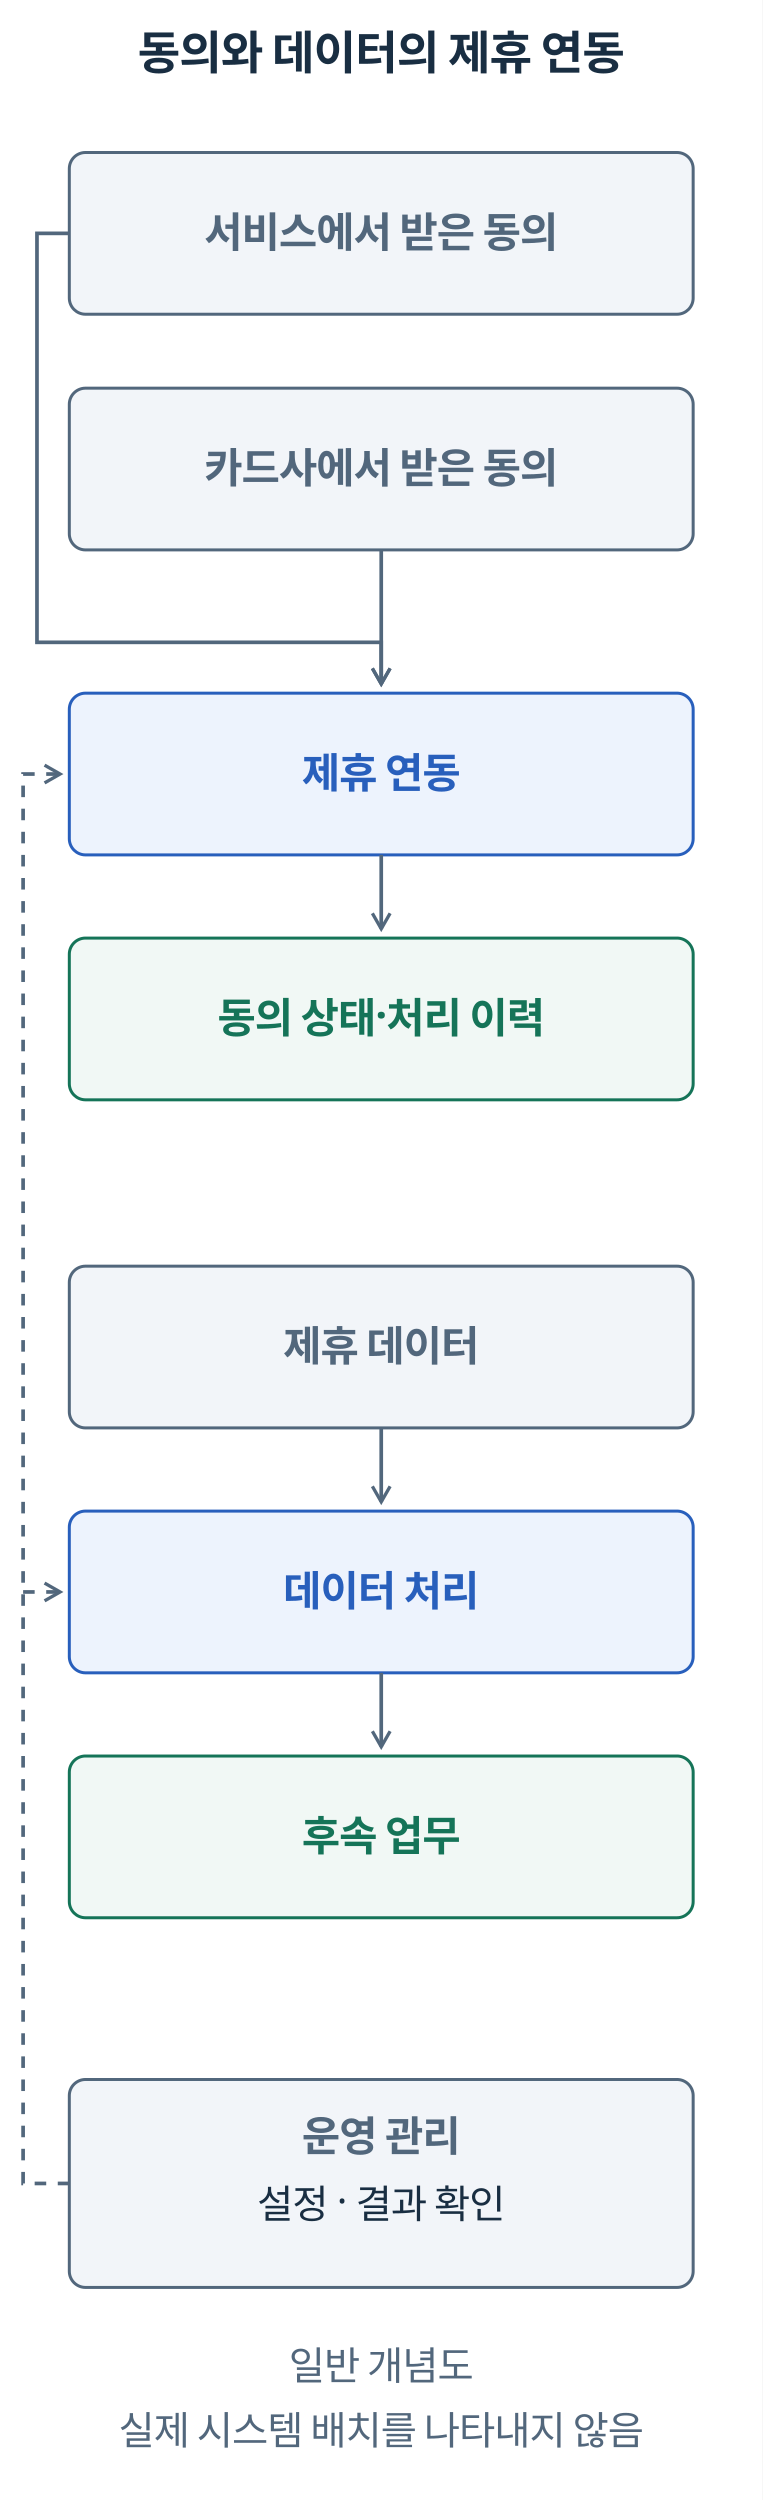
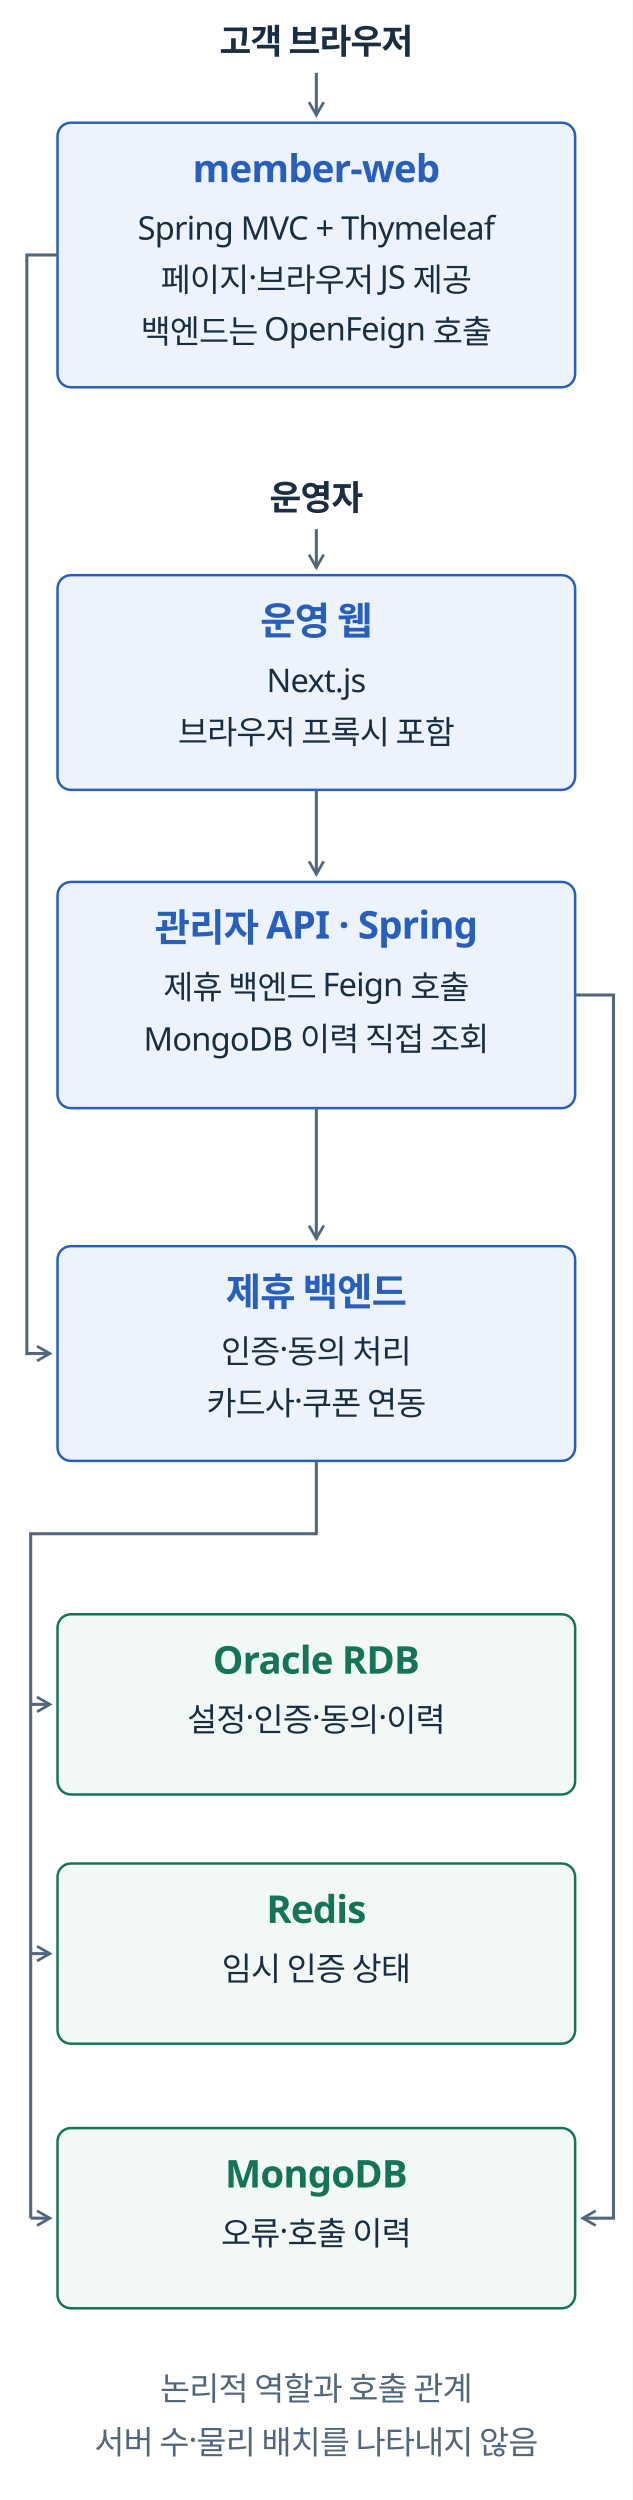
- <svg xmlns="http://www.w3.org/2000/svg" width="330" height="1082" viewBox="0 0 330 1082" role="img" aria-labelledby="affiliate-architecture-narrow-title affiliate-architecture-narrow-desc">
+ <svg xmlns="http://www.w3.org/2000/svg" width="330" height="1304" viewBox="0 0 330 1304" role="img" aria-labelledby="affiliate-architecture-narrow-title affiliate-architecture-narrow-desc">
  <defs>
    <marker id="affiliate-architecture-narrow-arrow" viewBox="0 0 10 10" refX="8" refY="5" markerWidth="6" markerHeight="6" orient="auto">
      <path d="M1 1L8 5L1 9" fill="none" stroke="#52677c" stroke-width="1.5" />
    </marker>
    <style>text{font-family:'Pretendard','Apple SD Gothic Neo','Noto Sans KR',sans-serif;letter-spacing:-.4px}</style>
  </defs>
  <rect width="100%" height="100%" fill="#fff" />
-   <text x="165" y="30" font-size="20" fill="#192e42" font-weight="750" text-anchor="middle">동의와 데이터의 제휴 연동</text>
+   <text x="165" y="28" font-size="18" fill="#192e42" font-weight="700" text-anchor="middle">고객 브라우저</text>
+   <path class="route" d="M165 38 V60" fill="none" stroke="#52677c" stroke-width="1.6" marker-end="url(#affiliate-architecture-narrow-arrow)" />
  <g class="component">
-     <rect class="node" x="30" y="66" width="270" height="70" rx="7" fill="#f2f5f9" stroke="#52677c" stroke-width="1.3" />
-     <text x="165.0" y="107.0" font-size="18" fill="#52677c" font-weight="700" text-anchor="middle">서비스에서 받은 동의</text>
+     <rect class="node" x="30" y="64" width="270" height="138" rx="7" fill="#edf3fd" stroke="#285fbc" stroke-width="1.3" />
+     <text x="165.0" y="95" font-size="20" fill="#285fbc" font-weight="750" text-anchor="middle">member-web</text>
+     <text x="165.0" y="125" font-size="17" fill="#192e42" font-weight="500" text-anchor="middle">Spring MVC + Thymeleaf</text>
+     <text x="165.0" y="152" font-size="17" fill="#192e42" font-weight="500" text-anchor="middle">페이지·브라우저 JS 제공</text>
+     <text x="165.0" y="179" font-size="17" fill="#192e42" font-weight="500" text-anchor="middle">백엔드는 OpenFeign 호출</text>
+   </g>
+   <text x="165" y="266" font-size="18" fill="#192e42" font-weight="700" text-anchor="middle">운영자</text>
+   <path class="route" d="M165 276 V296" fill="none" stroke="#52677c" stroke-width="1.6" marker-end="url(#affiliate-architecture-narrow-arrow)" />
+   <g class="component">
+     <rect class="node" x="30" y="300" width="270" height="112" rx="7" fill="#edf3fd" stroke="#285fbc" stroke-width="1.3" />
+     <text x="165.0" y="331" font-size="20" fill="#285fbc" font-weight="750" text-anchor="middle">운영 웹</text>
+     <text x="165.0" y="361" font-size="17" fill="#192e42" font-weight="500" text-anchor="middle">Next.js</text>
+     <text x="165.0" y="388" font-size="17" fill="#192e42" font-weight="500" text-anchor="middle">브라우저 프록시 포함</text>
+   </g>
+   <path class="route" d="M165 412 V456" fill="none" stroke="#52677c" stroke-width="1.6" marker-end="url(#affiliate-architecture-narrow-arrow)" />
+   <g class="component">
+     <rect class="node" x="30" y="460" width="270" height="118" rx="7" fill="#edf3fd" stroke="#285fbc" stroke-width="1.3" />
+     <text x="165.0" y="491" font-size="20" fill="#285fbc" font-weight="750" text-anchor="middle">관리자 API · Spring</text>
+     <text x="165.0" y="521" font-size="17" fill="#192e42" font-weight="500" text-anchor="middle">제휴 백엔드 Feign 호출</text>
+     <text x="165.0" y="548" font-size="17" fill="#192e42" font-weight="500" text-anchor="middle">MongoDB 이력 직접 조회</text>
+   </g>
+   <path class="route" d="M30 133 H14 V706 H26" fill="none" stroke="#52677c" stroke-width="1.6" marker-end="url(#affiliate-architecture-narrow-arrow)" />
+   <path class="route" d="M165 578 V646" fill="none" stroke="#52677c" stroke-width="1.6" marker-end="url(#affiliate-architecture-narrow-arrow)" />
+   <g class="component">
+     <rect class="node" x="30" y="650" width="270" height="112" rx="7" fill="#edf3fd" stroke="#285fbc" stroke-width="1.3" />
+     <text x="165.0" y="681" font-size="20" fill="#285fbc" font-weight="750" text-anchor="middle">제휴 백엔드</text>
+     <text x="165.0" y="711" font-size="17" fill="#192e42" font-weight="500" text-anchor="middle">인증·동의 처리</text>
+     <text x="165.0" y="738" font-size="17" fill="#192e42" font-weight="500" text-anchor="middle">카드사·쿠폰 연동</text>
+   </g>
+   <path class="route" d="M165 762 V800 H16 V1157" fill="none" stroke="#52677c" stroke-width="1.6" />
+   <path class="route" d="M16 889 H26" fill="none" stroke="#52677c" stroke-width="1.6" marker-end="url(#affiliate-architecture-narrow-arrow)" />
+   <path class="route" d="M16 1019 H26" fill="none" stroke="#52677c" stroke-width="1.6" marker-end="url(#affiliate-architecture-narrow-arrow)" />
+   <path class="route" d="M16 1157 H26" fill="none" stroke="#52677c" stroke-width="1.6" marker-end="url(#affiliate-architecture-narrow-arrow)" />
+   <g class="component">
+     <rect class="node" x="30" y="842" width="270" height="94" rx="7" fill="#f1f8f5" stroke="#157458" stroke-width="1.3" />
+     <text x="165.0" y="873" font-size="20" fill="#157458" font-weight="750" text-anchor="middle">Oracle RDB</text>
+     <text x="165.0" y="903" font-size="17" fill="#192e42" font-weight="500" text-anchor="middle">설정·인증·동의·이력</text>
  </g>
  <g class="component">
-     <rect class="node" x="30" y="168" width="270" height="70" rx="7" fill="#f2f5f9" stroke="#52677c" stroke-width="1.3" />
-     <text x="165.0" y="209.0" font-size="18" fill="#52677c" font-weight="700" text-anchor="middle">카드사에서 받은 동의</text>
-   </g>
-   <path class="route" d="M30 101 H16 V278 H165 V296" fill="none" stroke="#52677c" stroke-width="1.6" marker-end="url(#affiliate-architecture-narrow-arrow)" />
-   <path class="route" d="M165 238 V296" fill="none" stroke="#52677c" stroke-width="1.6" marker-end="url(#affiliate-architecture-narrow-arrow)" />
-   <g class="component">
-     <rect class="node" x="30" y="300" width="270" height="70" rx="7" fill="#edf3fd" stroke="#285fbc" stroke-width="1.3" />
-     <text x="165.0" y="341.0" font-size="18" fill="#285fbc" font-weight="700" text-anchor="middle">제휴 연동</text>
-   </g>
-   <path class="route" d="M165 370 V402" fill="none" stroke="#52677c" stroke-width="1.6" marker-end="url(#affiliate-architecture-narrow-arrow)" />
-   <g class="component">
-     <rect class="node" x="30" y="406" width="270" height="70" rx="7" fill="#f1f8f5" stroke="#157458" stroke-width="1.3" />
-     <text x="165.0" y="447.0" font-size="18" fill="#157458" font-weight="700" text-anchor="middle">동의 상태·처리 이력</text>
+     <rect class="node" x="30" y="972" width="270" height="94" rx="7" fill="#f1f8f5" stroke="#157458" stroke-width="1.3" />
+     <text x="165.0" y="1003" font-size="20" fill="#157458" font-weight="750" text-anchor="middle">Redis</text>
+     <text x="165.0" y="1033" font-size="17" fill="#192e42" font-weight="500" text-anchor="middle">임시 인증 상태</text>
  </g>
  <g class="component">
-     <rect class="node" x="30" y="548" width="270" height="70" rx="7" fill="#f2f5f9" stroke="#52677c" stroke-width="1.3" />
-     <text x="165.0" y="589.0" font-size="18" fill="#52677c" font-weight="700" text-anchor="middle">제휴 데이터</text>
+     <rect class="node" x="30" y="1110" width="270" height="94" rx="7" fill="#f1f8f5" stroke="#157458" stroke-width="1.3" />
+     <text x="165.0" y="1141" font-size="20" fill="#157458" font-weight="750" text-anchor="middle">MongoDB</text>
+     <text x="165.0" y="1171" font-size="17" fill="#192e42" font-weight="500" text-anchor="middle">오류·호출 이력</text>
  </g>
-   <path class="route" d="M165 618 V650" fill="none" stroke="#52677c" stroke-width="1.6" marker-end="url(#affiliate-architecture-narrow-arrow)" />
-   <g class="component">
-     <rect class="node" x="30" y="654" width="270" height="70" rx="7" fill="#edf3fd" stroke="#285fbc" stroke-width="1.3" />
-     <text x="165.0" y="695.0" font-size="18" fill="#285fbc" font-weight="700" text-anchor="middle">데이터 처리</text>
-   </g>
-   <path class="route" d="M165 724 V756" fill="none" stroke="#52677c" stroke-width="1.6" marker-end="url(#affiliate-architecture-narrow-arrow)" />
-   <g class="component">
-     <rect class="node" x="30" y="760" width="270" height="70" rx="7" fill="#f1f8f5" stroke="#157458" stroke-width="1.3" />
-     <text x="165.0" y="801.0" font-size="18" fill="#157458" font-weight="700" text-anchor="middle">후속 업무</text>
-   </g>
-   <g class="component">
-     <rect class="node" x="30" y="900" width="270" height="90" rx="7" fill="#f2f5f9" stroke="#52677c" stroke-width="1.3" />
-     <text x="165.0" y="931" font-size="18" fill="#52677c" font-weight="700" text-anchor="middle">운영 관리</text>
-     <text x="165.0" y="960" font-size="17" fill="#192e42" font-weight="500" text-anchor="middle">설정 · 결과 확인</text>
-   </g>
-   <path class="route" d="M30 945 H10 V335 H26" fill="none" stroke="#52677c" stroke-width="1.6" stroke-dasharray="5 5" marker-end="url(#affiliate-architecture-narrow-arrow)" />
-   <path class="route" d="M10 689 H26" fill="none" stroke="#52677c" stroke-width="1.6" stroke-dasharray="5 5" marker-end="url(#affiliate-architecture-narrow-arrow)" />
-   <text x="165" y="1030" font-size="17" fill="#52677c" font-weight="500" text-anchor="middle">일반 개념도</text>
-   <text x="165" y="1058" font-size="17" fill="#52677c" font-weight="500" text-anchor="middle">실제 시스템 배치를 나타내지 않음</text>
+   <path class="route" d="M300 519 H320 V1157 H304" fill="none" stroke="#52677c" stroke-width="1.6" marker-end="url(#affiliate-architecture-narrow-arrow)" />
+   <text x="165" y="1252" font-size="17" fill="#52677c" font-weight="500" text-anchor="middle">논리적 역할과 호출 관계</text>
+   <text x="165" y="1280" font-size="17" fill="#52677c" font-weight="500" text-anchor="middle">서버 수·물리 배치를 나타내지 않음</text>
</svg>
